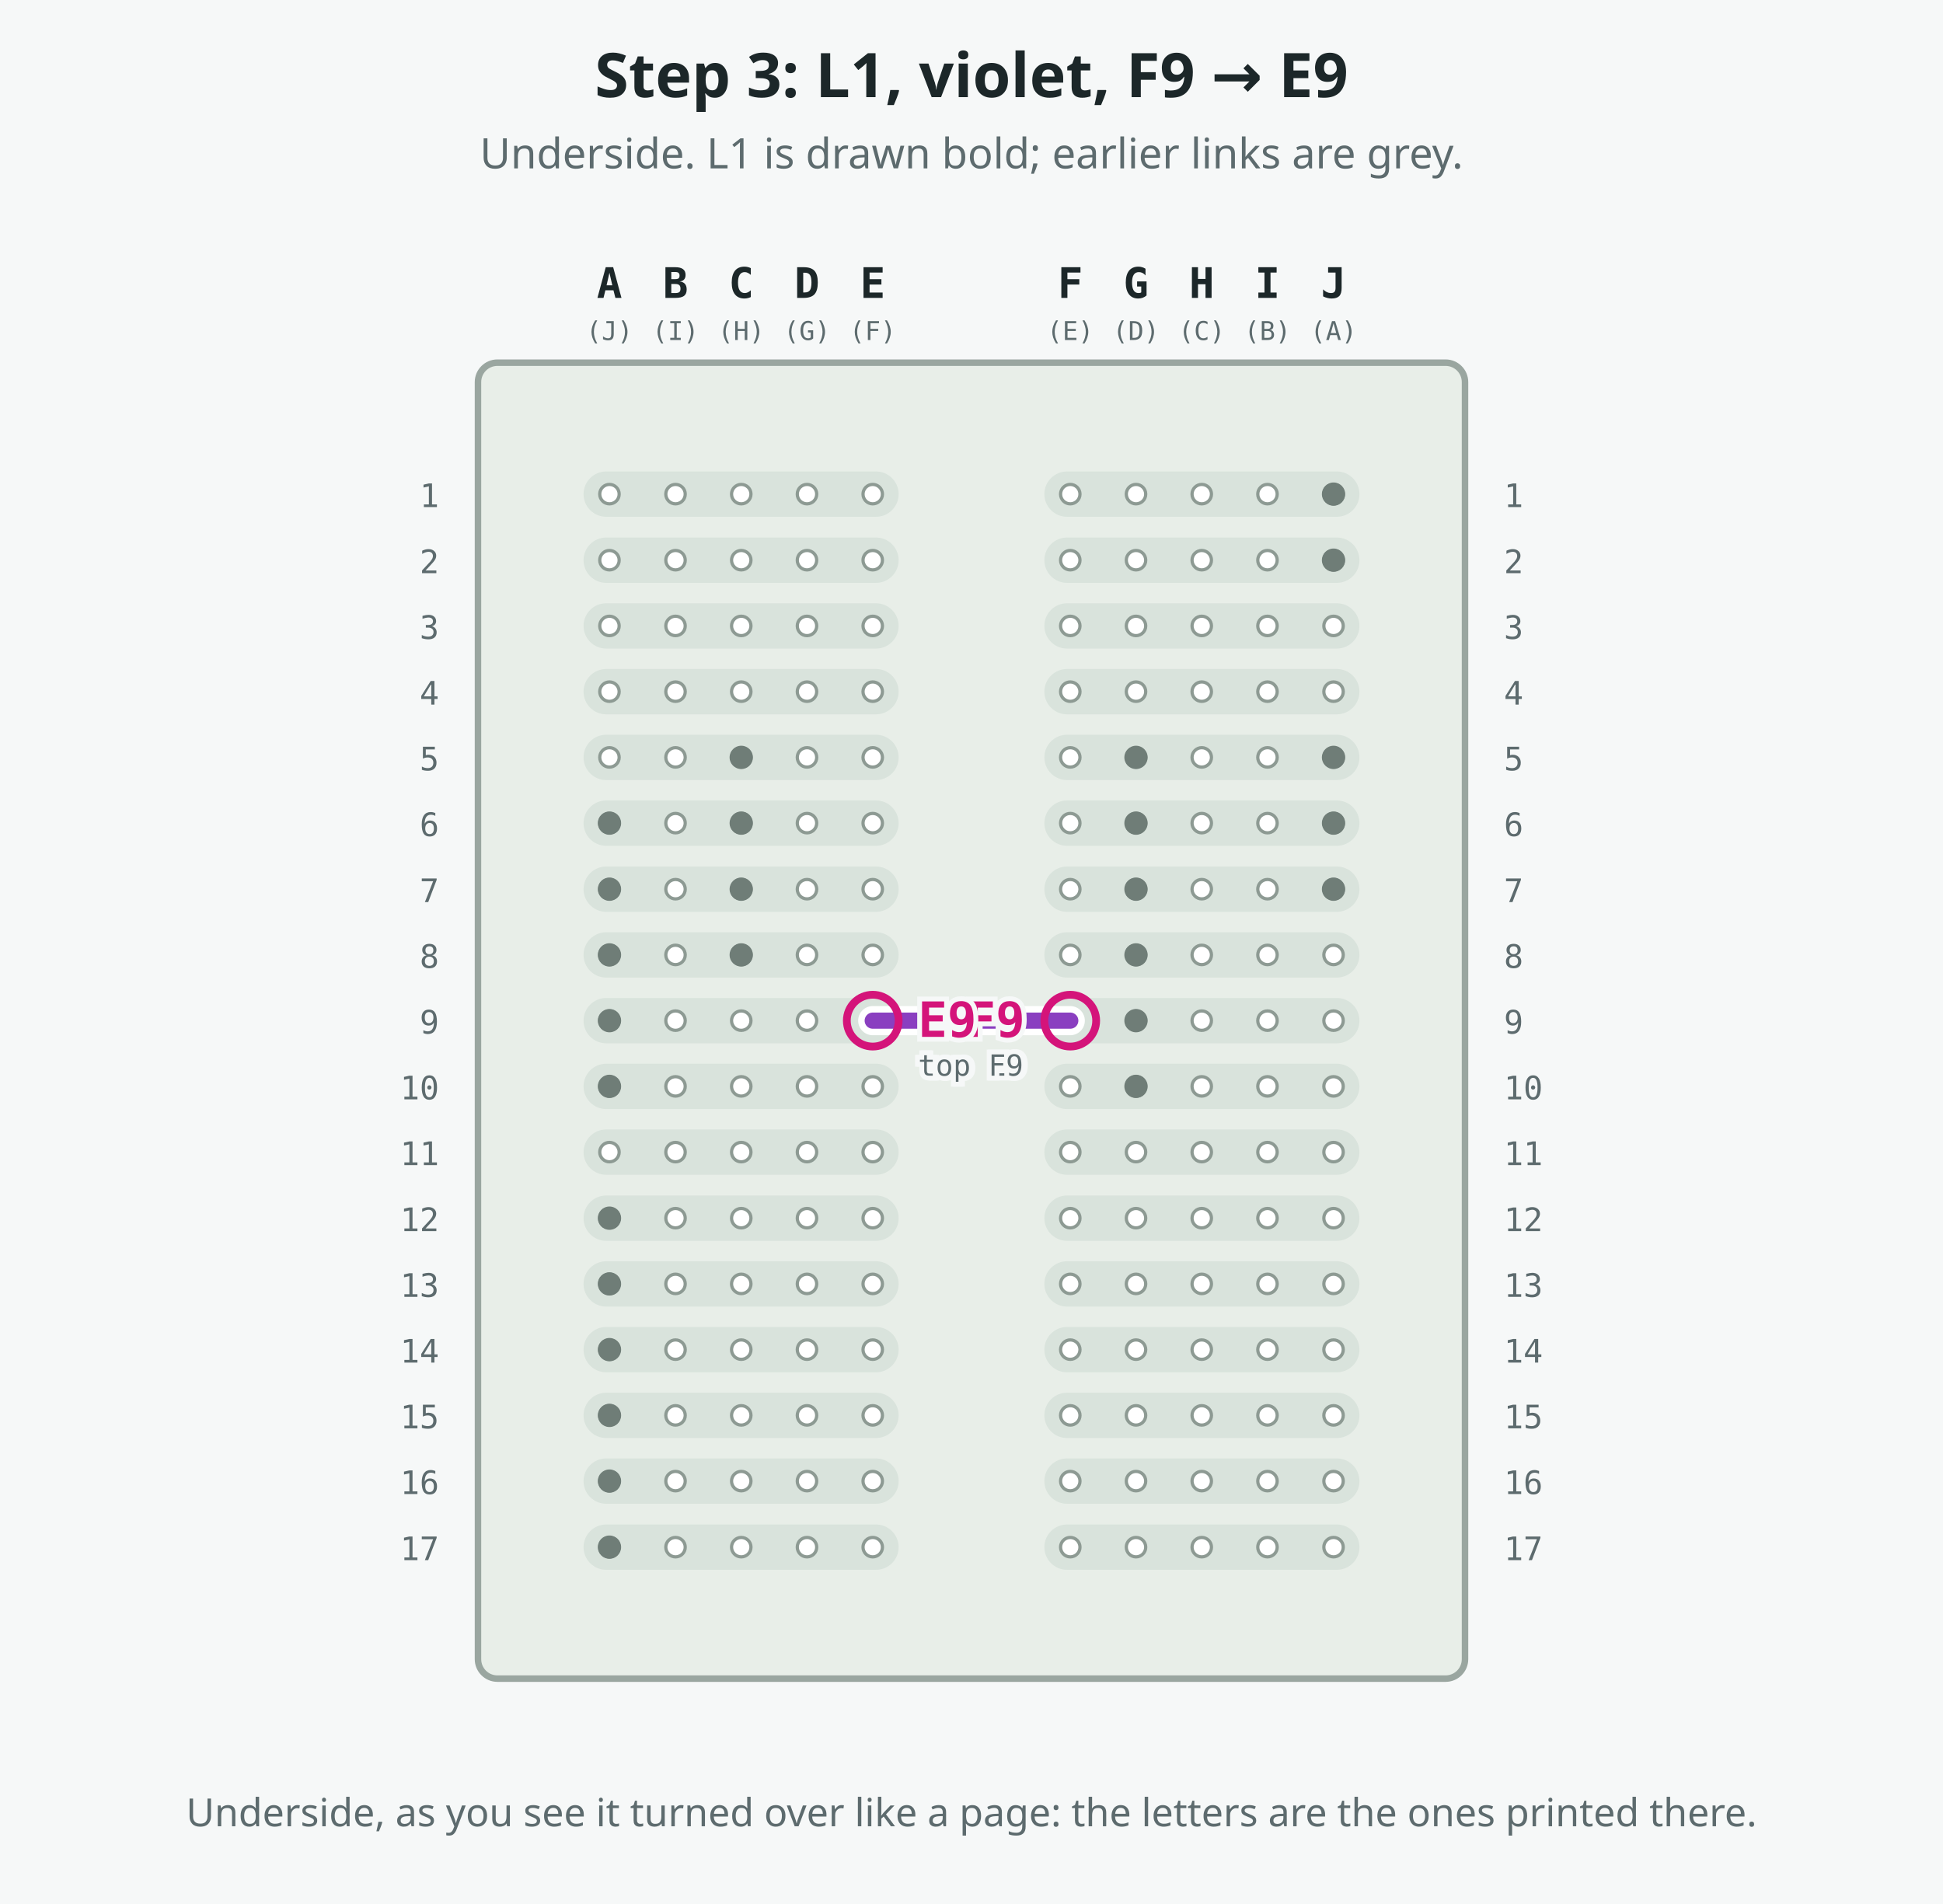
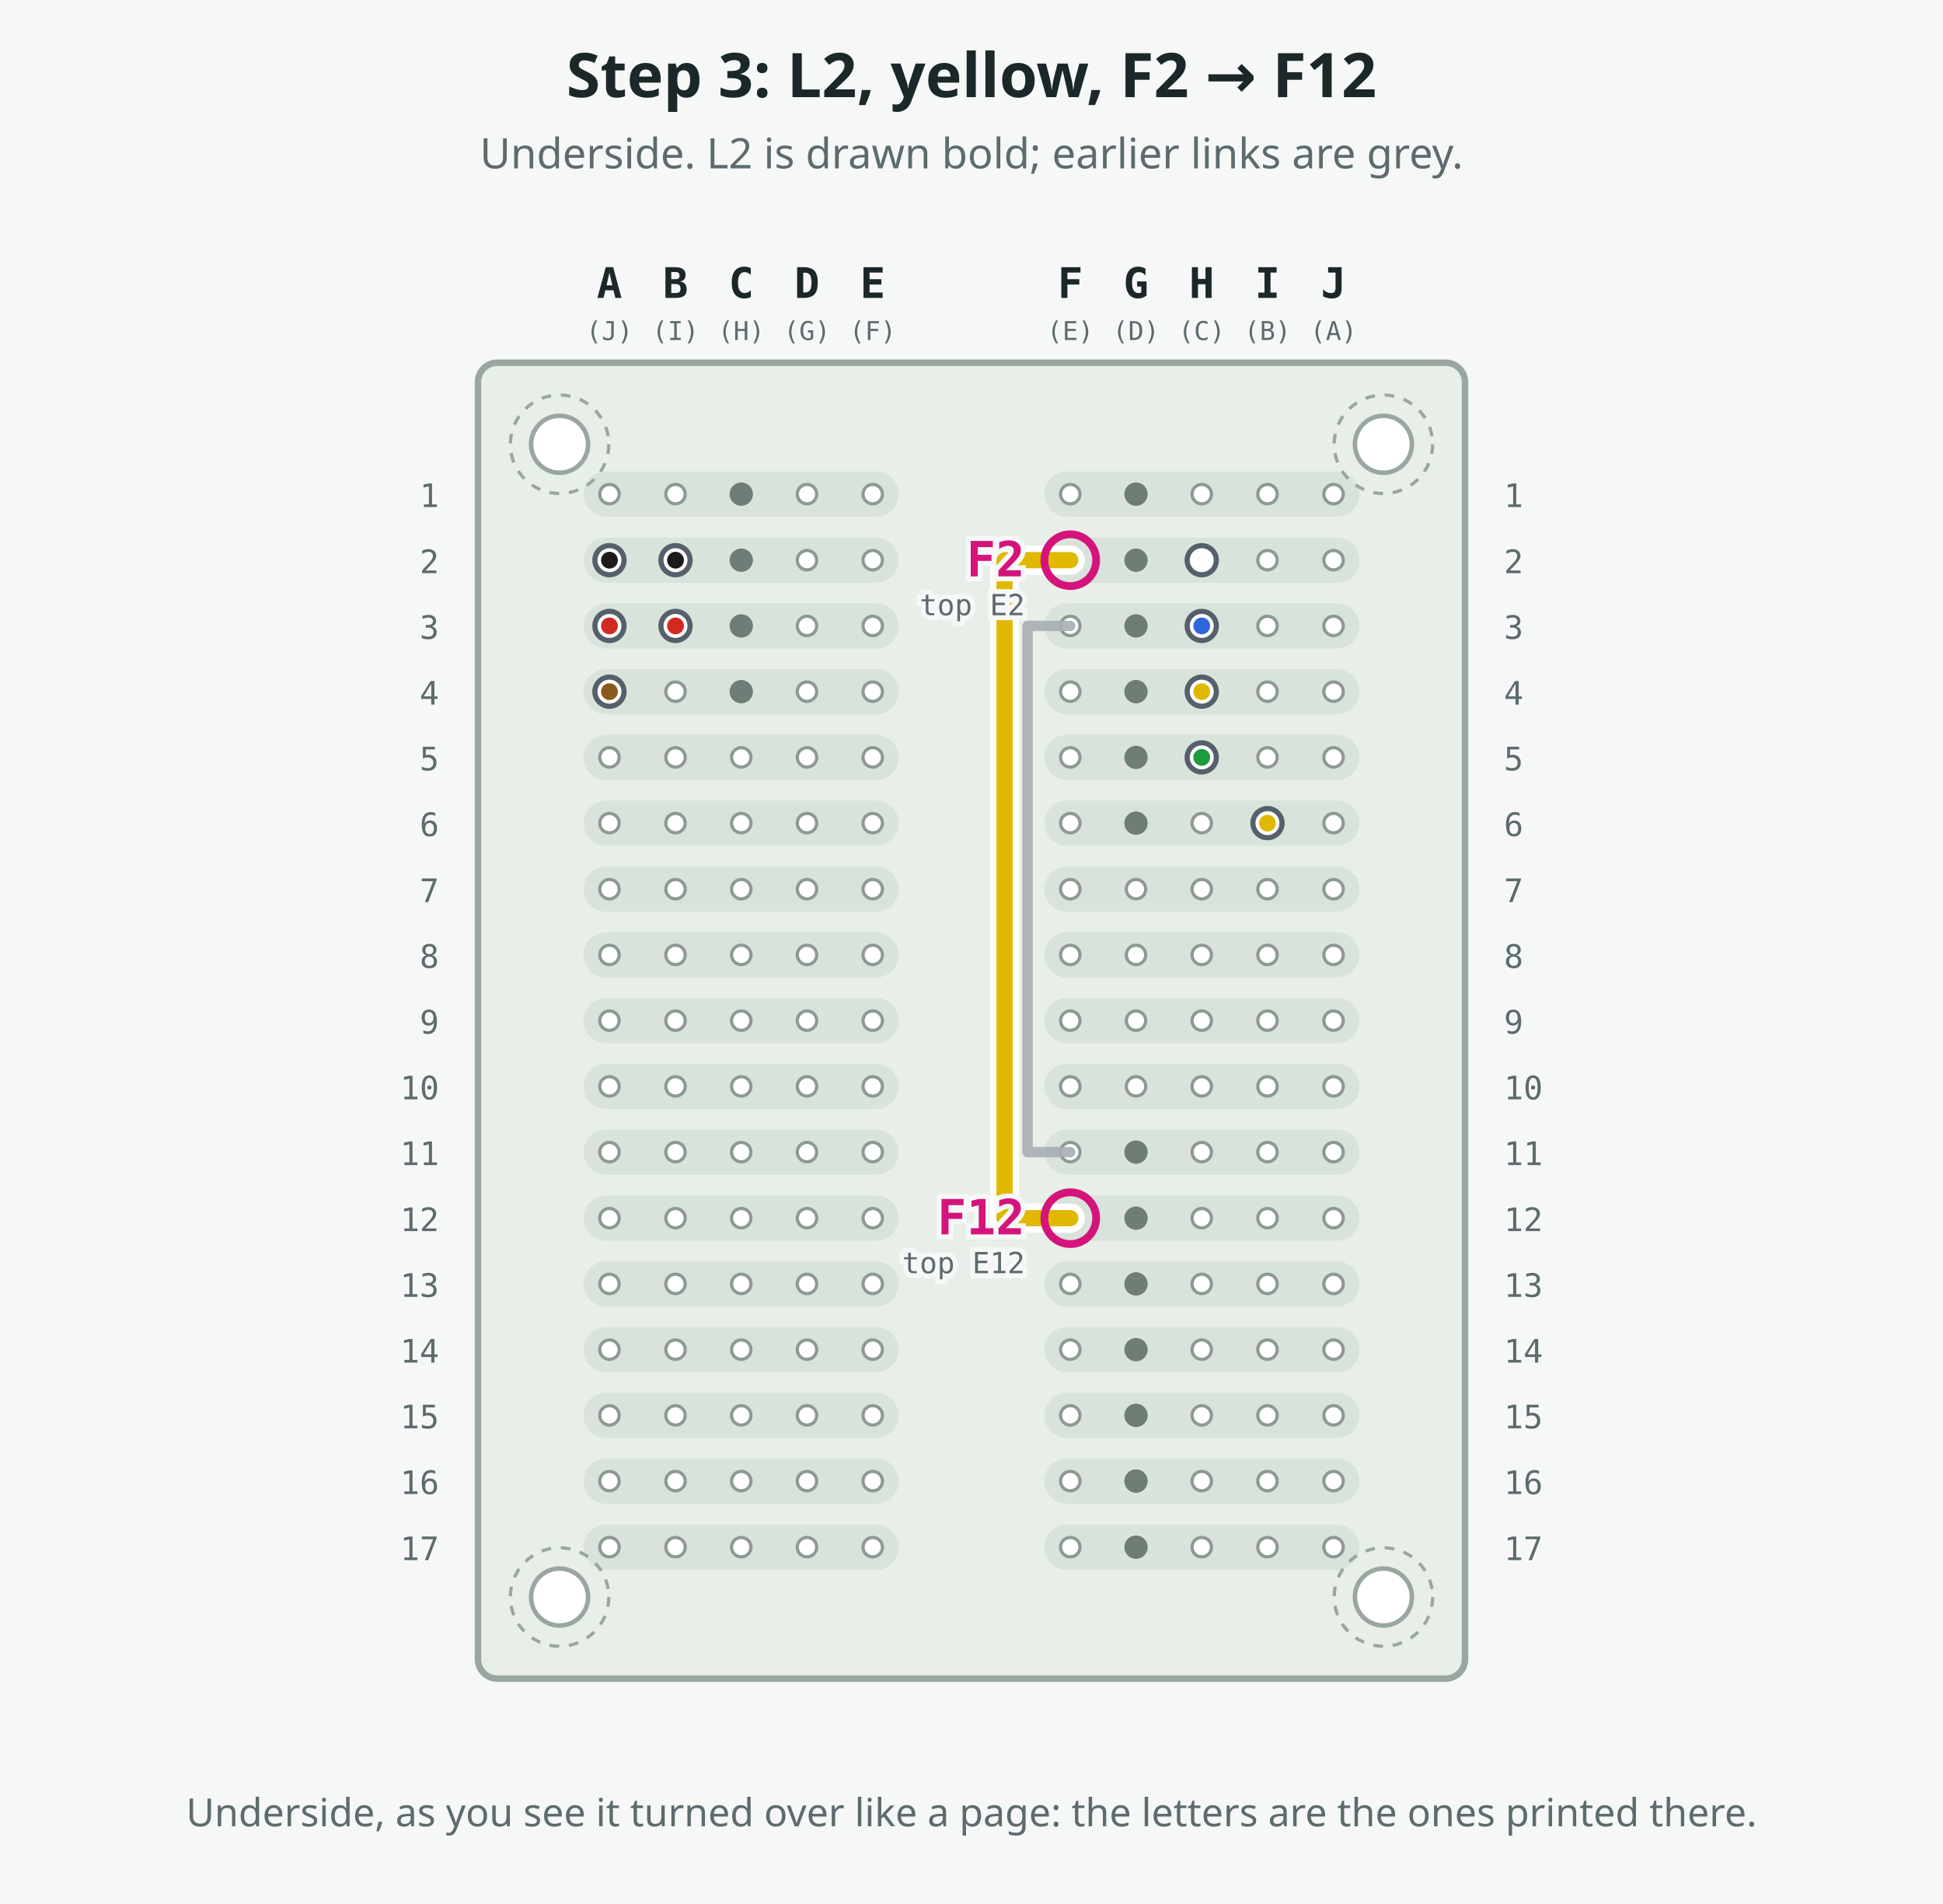
- <svg xmlns="http://www.w3.org/2000/svg" viewBox="0 0 600 588" role="img" aria-label="Step 3: L1, violet, F9 → E9. Underside. L1 is drawn bold; earlier links are grey.">
+ <svg xmlns="http://www.w3.org/2000/svg" viewBox="0 0 600 588" role="img" aria-label="Step 3: L2, yellow, F2 → F12. Underside. L2 is drawn bold; earlier links are grey.">
  <rect width="600" height="588" fill="#f6f8f8" />
-   <text x="300.0" y="30" text-anchor="middle" font-size="19" font-weight="700" fill="#1c2729" font-family="IBM Plex Sans,ui-sans-serif,system-ui,sans-serif">Step 3: L1, violet, F9 → E9</text>
-   <text x="300.0" y="52" text-anchor="middle" font-size="13" fill="#5d6b6e" font-family="IBM Plex Sans,ui-sans-serif,system-ui,sans-serif">Underside. L1 is drawn bold; earlier links are grey.</text>
+   <text x="300.0" y="30" text-anchor="middle" font-size="19" font-weight="700" fill="#1c2729" font-family="IBM Plex Sans,ui-sans-serif,system-ui,sans-serif">Step 3: L2, yellow, F2 → F12</text>
+   <text x="300.0" y="52" text-anchor="middle" font-size="13" fill="#5d6b6e" font-family="IBM Plex Sans,ui-sans-serif,system-ui,sans-serif">Underside. L2 is drawn bold; earlier links are grey.</text>
  <rect x="147.6" y="112.0" width="304.8" height="406.4" rx="6" fill="#e8eee8" stroke="#9aa6a0" stroke-width="2" />
  <rect x="322.5" y="145.6" width="97.3" height="14" rx="7" fill="#d9e3dc" />
  <rect x="180.2" y="145.6" width="97.3" height="14" rx="7" fill="#d9e3dc" />
  <rect x="322.5" y="166.0" width="97.3" height="14" rx="7" fill="#d9e3dc" />
  <rect x="180.2" y="166.0" width="97.3" height="14" rx="7" fill="#d9e3dc" />
  <rect x="322.5" y="186.3" width="97.3" height="14" rx="7" fill="#d9e3dc" />
  <rect x="180.2" y="186.3" width="97.3" height="14" rx="7" fill="#d9e3dc" />
  <rect x="322.5" y="206.6" width="97.3" height="14" rx="7" fill="#d9e3dc" />
  <rect x="180.2" y="206.6" width="97.3" height="14" rx="7" fill="#d9e3dc" />
  <rect x="322.5" y="226.9" width="97.3" height="14" rx="7" fill="#d9e3dc" />
  <rect x="180.2" y="226.9" width="97.3" height="14" rx="7" fill="#d9e3dc" />
  <rect x="322.5" y="247.2" width="97.3" height="14" rx="7" fill="#d9e3dc" />
  <rect x="180.2" y="247.2" width="97.3" height="14" rx="7" fill="#d9e3dc" />
  <rect x="322.5" y="267.6" width="97.3" height="14" rx="7" fill="#d9e3dc" />
  <rect x="180.2" y="267.6" width="97.3" height="14" rx="7" fill="#d9e3dc" />
  <rect x="322.5" y="287.9" width="97.3" height="14" rx="7" fill="#d9e3dc" />
  <rect x="180.2" y="287.9" width="97.3" height="14" rx="7" fill="#d9e3dc" />
  <rect x="322.5" y="308.2" width="97.3" height="14" rx="7" fill="#d9e3dc" />
  <rect x="180.2" y="308.2" width="97.3" height="14" rx="7" fill="#d9e3dc" />
  <rect x="322.5" y="328.5" width="97.3" height="14" rx="7" fill="#d9e3dc" />
  <rect x="180.2" y="328.5" width="97.3" height="14" rx="7" fill="#d9e3dc" />
  <rect x="322.5" y="348.8" width="97.3" height="14" rx="7" fill="#d9e3dc" />
  <rect x="180.2" y="348.8" width="97.3" height="14" rx="7" fill="#d9e3dc" />
  <rect x="322.5" y="369.2" width="97.3" height="14" rx="7" fill="#d9e3dc" />
  <rect x="180.2" y="369.2" width="97.3" height="14" rx="7" fill="#d9e3dc" />
  <rect x="322.5" y="389.5" width="97.3" height="14" rx="7" fill="#d9e3dc" />
  <rect x="180.2" y="389.5" width="97.3" height="14" rx="7" fill="#d9e3dc" />
  <rect x="322.5" y="409.8" width="97.3" height="14" rx="7" fill="#d9e3dc" />
  <rect x="180.2" y="409.8" width="97.3" height="14" rx="7" fill="#d9e3dc" />
  <rect x="322.5" y="430.1" width="97.3" height="14" rx="7" fill="#d9e3dc" />
  <rect x="180.2" y="430.1" width="97.3" height="14" rx="7" fill="#d9e3dc" />
  <rect x="322.5" y="450.4" width="97.3" height="14" rx="7" fill="#d9e3dc" />
  <rect x="180.2" y="450.4" width="97.3" height="14" rx="7" fill="#d9e3dc" />
  <rect x="322.5" y="470.8" width="97.3" height="14" rx="7" fill="#d9e3dc" />
  <rect x="180.2" y="470.8" width="97.3" height="14" rx="7" fill="#d9e3dc" />
  <circle cx="411.8" cy="152.6" r="3" fill="#ffffff" stroke="#8d9a93" stroke-width="1" />
  <circle cx="391.4" cy="152.6" r="3" fill="#ffffff" stroke="#8d9a93" stroke-width="1" />
  <circle cx="371.1" cy="152.6" r="3" fill="#ffffff" stroke="#8d9a93" stroke-width="1" />
  <circle cx="350.8" cy="152.6" r="3" fill="#ffffff" stroke="#8d9a93" stroke-width="1" />
  <circle cx="330.5" cy="152.6" r="3" fill="#ffffff" stroke="#8d9a93" stroke-width="1" />
  <circle cx="269.5" cy="152.6" r="3" fill="#ffffff" stroke="#8d9a93" stroke-width="1" />
  <circle cx="249.2" cy="152.6" r="3" fill="#ffffff" stroke="#8d9a93" stroke-width="1" />
  <circle cx="228.9" cy="152.6" r="3" fill="#ffffff" stroke="#8d9a93" stroke-width="1" />
  <circle cx="208.6" cy="152.6" r="3" fill="#ffffff" stroke="#8d9a93" stroke-width="1" />
  <circle cx="188.2" cy="152.6" r="3" fill="#ffffff" stroke="#8d9a93" stroke-width="1" />
  <circle cx="411.8" cy="173.0" r="3" fill="#ffffff" stroke="#8d9a93" stroke-width="1" />
  <circle cx="391.4" cy="173.0" r="3" fill="#ffffff" stroke="#8d9a93" stroke-width="1" />
  <circle cx="371.1" cy="173.0" r="3" fill="#ffffff" stroke="#8d9a93" stroke-width="1" />
  <circle cx="350.8" cy="173.0" r="3" fill="#ffffff" stroke="#8d9a93" stroke-width="1" />
  <circle cx="330.5" cy="173.0" r="3" fill="#ffffff" stroke="#8d9a93" stroke-width="1" />
  <circle cx="269.5" cy="173.0" r="3" fill="#ffffff" stroke="#8d9a93" stroke-width="1" />
  <circle cx="249.2" cy="173.0" r="3" fill="#ffffff" stroke="#8d9a93" stroke-width="1" />
  <circle cx="228.9" cy="173.0" r="3" fill="#ffffff" stroke="#8d9a93" stroke-width="1" />
  <circle cx="208.6" cy="173.0" r="3" fill="#ffffff" stroke="#8d9a93" stroke-width="1" />
  <circle cx="188.2" cy="173.0" r="3" fill="#ffffff" stroke="#8d9a93" stroke-width="1" />
  <circle cx="411.8" cy="193.3" r="3" fill="#ffffff" stroke="#8d9a93" stroke-width="1" />
  <circle cx="391.4" cy="193.3" r="3" fill="#ffffff" stroke="#8d9a93" stroke-width="1" />
  <circle cx="371.1" cy="193.3" r="3" fill="#ffffff" stroke="#8d9a93" stroke-width="1" />
  <circle cx="350.8" cy="193.3" r="3" fill="#ffffff" stroke="#8d9a93" stroke-width="1" />
  <circle cx="330.5" cy="193.3" r="3" fill="#ffffff" stroke="#8d9a93" stroke-width="1" />
  <circle cx="269.5" cy="193.3" r="3" fill="#ffffff" stroke="#8d9a93" stroke-width="1" />
  <circle cx="249.2" cy="193.3" r="3" fill="#ffffff" stroke="#8d9a93" stroke-width="1" />
  <circle cx="228.9" cy="193.3" r="3" fill="#ffffff" stroke="#8d9a93" stroke-width="1" />
  <circle cx="208.6" cy="193.3" r="3" fill="#ffffff" stroke="#8d9a93" stroke-width="1" />
  <circle cx="188.2" cy="193.3" r="3" fill="#ffffff" stroke="#8d9a93" stroke-width="1" />
  <circle cx="411.8" cy="213.6" r="3" fill="#ffffff" stroke="#8d9a93" stroke-width="1" />
  <circle cx="391.4" cy="213.6" r="3" fill="#ffffff" stroke="#8d9a93" stroke-width="1" />
  <circle cx="371.1" cy="213.6" r="3" fill="#ffffff" stroke="#8d9a93" stroke-width="1" />
  <circle cx="350.8" cy="213.6" r="3" fill="#ffffff" stroke="#8d9a93" stroke-width="1" />
  <circle cx="330.5" cy="213.6" r="3" fill="#ffffff" stroke="#8d9a93" stroke-width="1" />
  <circle cx="269.5" cy="213.6" r="3" fill="#ffffff" stroke="#8d9a93" stroke-width="1" />
  <circle cx="249.2" cy="213.6" r="3" fill="#ffffff" stroke="#8d9a93" stroke-width="1" />
  <circle cx="228.9" cy="213.6" r="3" fill="#ffffff" stroke="#8d9a93" stroke-width="1" />
  <circle cx="208.6" cy="213.6" r="3" fill="#ffffff" stroke="#8d9a93" stroke-width="1" />
  <circle cx="188.2" cy="213.6" r="3" fill="#ffffff" stroke="#8d9a93" stroke-width="1" />
  <circle cx="411.8" cy="233.9" r="3" fill="#ffffff" stroke="#8d9a93" stroke-width="1" />
  <circle cx="391.4" cy="233.9" r="3" fill="#ffffff" stroke="#8d9a93" stroke-width="1" />
  <circle cx="371.1" cy="233.9" r="3" fill="#ffffff" stroke="#8d9a93" stroke-width="1" />
  <circle cx="350.8" cy="233.9" r="3" fill="#ffffff" stroke="#8d9a93" stroke-width="1" />
  <circle cx="330.5" cy="233.9" r="3" fill="#ffffff" stroke="#8d9a93" stroke-width="1" />
  <circle cx="269.5" cy="233.9" r="3" fill="#ffffff" stroke="#8d9a93" stroke-width="1" />
  <circle cx="249.2" cy="233.9" r="3" fill="#ffffff" stroke="#8d9a93" stroke-width="1" />
  <circle cx="228.9" cy="233.9" r="3" fill="#ffffff" stroke="#8d9a93" stroke-width="1" />
  <circle cx="208.6" cy="233.9" r="3" fill="#ffffff" stroke="#8d9a93" stroke-width="1" />
  <circle cx="188.2" cy="233.9" r="3" fill="#ffffff" stroke="#8d9a93" stroke-width="1" />
  <circle cx="411.8" cy="254.2" r="3" fill="#ffffff" stroke="#8d9a93" stroke-width="1" />
  <circle cx="391.4" cy="254.2" r="3" fill="#ffffff" stroke="#8d9a93" stroke-width="1" />
  <circle cx="371.1" cy="254.2" r="3" fill="#ffffff" stroke="#8d9a93" stroke-width="1" />
  <circle cx="350.8" cy="254.2" r="3" fill="#ffffff" stroke="#8d9a93" stroke-width="1" />
  <circle cx="330.5" cy="254.2" r="3" fill="#ffffff" stroke="#8d9a93" stroke-width="1" />
  <circle cx="269.5" cy="254.2" r="3" fill="#ffffff" stroke="#8d9a93" stroke-width="1" />
  <circle cx="249.2" cy="254.2" r="3" fill="#ffffff" stroke="#8d9a93" stroke-width="1" />
  <circle cx="228.9" cy="254.2" r="3" fill="#ffffff" stroke="#8d9a93" stroke-width="1" />
  <circle cx="208.6" cy="254.2" r="3" fill="#ffffff" stroke="#8d9a93" stroke-width="1" />
  <circle cx="188.2" cy="254.2" r="3" fill="#ffffff" stroke="#8d9a93" stroke-width="1" />
  <circle cx="411.8" cy="274.6" r="3" fill="#ffffff" stroke="#8d9a93" stroke-width="1" />
  <circle cx="391.4" cy="274.6" r="3" fill="#ffffff" stroke="#8d9a93" stroke-width="1" />
  <circle cx="371.1" cy="274.6" r="3" fill="#ffffff" stroke="#8d9a93" stroke-width="1" />
  <circle cx="350.8" cy="274.6" r="3" fill="#ffffff" stroke="#8d9a93" stroke-width="1" />
  <circle cx="330.5" cy="274.6" r="3" fill="#ffffff" stroke="#8d9a93" stroke-width="1" />
  <circle cx="269.5" cy="274.6" r="3" fill="#ffffff" stroke="#8d9a93" stroke-width="1" />
  <circle cx="249.2" cy="274.6" r="3" fill="#ffffff" stroke="#8d9a93" stroke-width="1" />
  <circle cx="228.9" cy="274.6" r="3" fill="#ffffff" stroke="#8d9a93" stroke-width="1" />
  <circle cx="208.6" cy="274.6" r="3" fill="#ffffff" stroke="#8d9a93" stroke-width="1" />
  <circle cx="188.2" cy="274.6" r="3" fill="#ffffff" stroke="#8d9a93" stroke-width="1" />
  <circle cx="411.8" cy="294.9" r="3" fill="#ffffff" stroke="#8d9a93" stroke-width="1" />
  <circle cx="391.4" cy="294.9" r="3" fill="#ffffff" stroke="#8d9a93" stroke-width="1" />
  <circle cx="371.1" cy="294.9" r="3" fill="#ffffff" stroke="#8d9a93" stroke-width="1" />
  <circle cx="350.8" cy="294.9" r="3" fill="#ffffff" stroke="#8d9a93" stroke-width="1" />
  <circle cx="330.5" cy="294.9" r="3" fill="#ffffff" stroke="#8d9a93" stroke-width="1" />
  <circle cx="269.5" cy="294.9" r="3" fill="#ffffff" stroke="#8d9a93" stroke-width="1" />
  <circle cx="249.2" cy="294.9" r="3" fill="#ffffff" stroke="#8d9a93" stroke-width="1" />
  <circle cx="228.9" cy="294.9" r="3" fill="#ffffff" stroke="#8d9a93" stroke-width="1" />
  <circle cx="208.6" cy="294.9" r="3" fill="#ffffff" stroke="#8d9a93" stroke-width="1" />
  <circle cx="188.2" cy="294.9" r="3" fill="#ffffff" stroke="#8d9a93" stroke-width="1" />
  <circle cx="411.8" cy="315.2" r="3" fill="#ffffff" stroke="#8d9a93" stroke-width="1" />
  <circle cx="391.4" cy="315.2" r="3" fill="#ffffff" stroke="#8d9a93" stroke-width="1" />
  <circle cx="371.1" cy="315.2" r="3" fill="#ffffff" stroke="#8d9a93" stroke-width="1" />
  <circle cx="350.8" cy="315.2" r="3" fill="#ffffff" stroke="#8d9a93" stroke-width="1" />
  <circle cx="330.5" cy="315.2" r="3" fill="#ffffff" stroke="#8d9a93" stroke-width="1" />
  <circle cx="269.5" cy="315.2" r="3" fill="#ffffff" stroke="#8d9a93" stroke-width="1" />
  <circle cx="249.2" cy="315.2" r="3" fill="#ffffff" stroke="#8d9a93" stroke-width="1" />
  <circle cx="228.9" cy="315.2" r="3" fill="#ffffff" stroke="#8d9a93" stroke-width="1" />
  <circle cx="208.6" cy="315.2" r="3" fill="#ffffff" stroke="#8d9a93" stroke-width="1" />
  <circle cx="188.2" cy="315.2" r="3" fill="#ffffff" stroke="#8d9a93" stroke-width="1" />
  <circle cx="411.8" cy="335.5" r="3" fill="#ffffff" stroke="#8d9a93" stroke-width="1" />
  <circle cx="391.4" cy="335.5" r="3" fill="#ffffff" stroke="#8d9a93" stroke-width="1" />
  <circle cx="371.1" cy="335.5" r="3" fill="#ffffff" stroke="#8d9a93" stroke-width="1" />
  <circle cx="350.8" cy="335.5" r="3" fill="#ffffff" stroke="#8d9a93" stroke-width="1" />
  <circle cx="330.5" cy="335.5" r="3" fill="#ffffff" stroke="#8d9a93" stroke-width="1" />
  <circle cx="269.5" cy="335.5" r="3" fill="#ffffff" stroke="#8d9a93" stroke-width="1" />
  <circle cx="249.2" cy="335.5" r="3" fill="#ffffff" stroke="#8d9a93" stroke-width="1" />
  <circle cx="228.9" cy="335.5" r="3" fill="#ffffff" stroke="#8d9a93" stroke-width="1" />
  <circle cx="208.6" cy="335.5" r="3" fill="#ffffff" stroke="#8d9a93" stroke-width="1" />
  <circle cx="188.2" cy="335.5" r="3" fill="#ffffff" stroke="#8d9a93" stroke-width="1" />
  <circle cx="411.8" cy="355.8" r="3" fill="#ffffff" stroke="#8d9a93" stroke-width="1" />
  <circle cx="391.4" cy="355.8" r="3" fill="#ffffff" stroke="#8d9a93" stroke-width="1" />
  <circle cx="371.1" cy="355.8" r="3" fill="#ffffff" stroke="#8d9a93" stroke-width="1" />
  <circle cx="350.8" cy="355.8" r="3" fill="#ffffff" stroke="#8d9a93" stroke-width="1" />
  <circle cx="330.5" cy="355.8" r="3" fill="#ffffff" stroke="#8d9a93" stroke-width="1" />
  <circle cx="269.5" cy="355.8" r="3" fill="#ffffff" stroke="#8d9a93" stroke-width="1" />
  <circle cx="249.2" cy="355.8" r="3" fill="#ffffff" stroke="#8d9a93" stroke-width="1" />
  <circle cx="228.9" cy="355.8" r="3" fill="#ffffff" stroke="#8d9a93" stroke-width="1" />
  <circle cx="208.6" cy="355.8" r="3" fill="#ffffff" stroke="#8d9a93" stroke-width="1" />
  <circle cx="188.2" cy="355.8" r="3" fill="#ffffff" stroke="#8d9a93" stroke-width="1" />
  <circle cx="411.8" cy="376.2" r="3" fill="#ffffff" stroke="#8d9a93" stroke-width="1" />
  <circle cx="391.4" cy="376.2" r="3" fill="#ffffff" stroke="#8d9a93" stroke-width="1" />
  <circle cx="371.1" cy="376.2" r="3" fill="#ffffff" stroke="#8d9a93" stroke-width="1" />
  <circle cx="350.8" cy="376.2" r="3" fill="#ffffff" stroke="#8d9a93" stroke-width="1" />
  <circle cx="330.5" cy="376.2" r="3" fill="#ffffff" stroke="#8d9a93" stroke-width="1" />
  <circle cx="269.5" cy="376.2" r="3" fill="#ffffff" stroke="#8d9a93" stroke-width="1" />
  <circle cx="249.2" cy="376.2" r="3" fill="#ffffff" stroke="#8d9a93" stroke-width="1" />
  <circle cx="228.9" cy="376.2" r="3" fill="#ffffff" stroke="#8d9a93" stroke-width="1" />
  <circle cx="208.6" cy="376.2" r="3" fill="#ffffff" stroke="#8d9a93" stroke-width="1" />
  <circle cx="188.2" cy="376.2" r="3" fill="#ffffff" stroke="#8d9a93" stroke-width="1" />
  <circle cx="411.8" cy="396.5" r="3" fill="#ffffff" stroke="#8d9a93" stroke-width="1" />
  <circle cx="391.4" cy="396.5" r="3" fill="#ffffff" stroke="#8d9a93" stroke-width="1" />
  <circle cx="371.1" cy="396.5" r="3" fill="#ffffff" stroke="#8d9a93" stroke-width="1" />
  <circle cx="350.8" cy="396.5" r="3" fill="#ffffff" stroke="#8d9a93" stroke-width="1" />
  <circle cx="330.5" cy="396.5" r="3" fill="#ffffff" stroke="#8d9a93" stroke-width="1" />
  <circle cx="269.5" cy="396.5" r="3" fill="#ffffff" stroke="#8d9a93" stroke-width="1" />
  <circle cx="249.2" cy="396.5" r="3" fill="#ffffff" stroke="#8d9a93" stroke-width="1" />
  <circle cx="228.9" cy="396.5" r="3" fill="#ffffff" stroke="#8d9a93" stroke-width="1" />
  <circle cx="208.6" cy="396.5" r="3" fill="#ffffff" stroke="#8d9a93" stroke-width="1" />
  <circle cx="188.2" cy="396.5" r="3" fill="#ffffff" stroke="#8d9a93" stroke-width="1" />
  <circle cx="411.8" cy="416.8" r="3" fill="#ffffff" stroke="#8d9a93" stroke-width="1" />
  <circle cx="391.4" cy="416.8" r="3" fill="#ffffff" stroke="#8d9a93" stroke-width="1" />
  <circle cx="371.1" cy="416.8" r="3" fill="#ffffff" stroke="#8d9a93" stroke-width="1" />
  <circle cx="350.8" cy="416.8" r="3" fill="#ffffff" stroke="#8d9a93" stroke-width="1" />
  <circle cx="330.5" cy="416.8" r="3" fill="#ffffff" stroke="#8d9a93" stroke-width="1" />
  <circle cx="269.5" cy="416.8" r="3" fill="#ffffff" stroke="#8d9a93" stroke-width="1" />
  <circle cx="249.2" cy="416.8" r="3" fill="#ffffff" stroke="#8d9a93" stroke-width="1" />
  <circle cx="228.9" cy="416.8" r="3" fill="#ffffff" stroke="#8d9a93" stroke-width="1" />
  <circle cx="208.6" cy="416.8" r="3" fill="#ffffff" stroke="#8d9a93" stroke-width="1" />
  <circle cx="188.2" cy="416.8" r="3" fill="#ffffff" stroke="#8d9a93" stroke-width="1" />
  <circle cx="411.8" cy="437.1" r="3" fill="#ffffff" stroke="#8d9a93" stroke-width="1" />
  <circle cx="391.4" cy="437.1" r="3" fill="#ffffff" stroke="#8d9a93" stroke-width="1" />
  <circle cx="371.1" cy="437.1" r="3" fill="#ffffff" stroke="#8d9a93" stroke-width="1" />
  <circle cx="350.8" cy="437.1" r="3" fill="#ffffff" stroke="#8d9a93" stroke-width="1" />
  <circle cx="330.5" cy="437.1" r="3" fill="#ffffff" stroke="#8d9a93" stroke-width="1" />
  <circle cx="269.5" cy="437.1" r="3" fill="#ffffff" stroke="#8d9a93" stroke-width="1" />
  <circle cx="249.2" cy="437.1" r="3" fill="#ffffff" stroke="#8d9a93" stroke-width="1" />
  <circle cx="228.9" cy="437.1" r="3" fill="#ffffff" stroke="#8d9a93" stroke-width="1" />
  <circle cx="208.6" cy="437.1" r="3" fill="#ffffff" stroke="#8d9a93" stroke-width="1" />
  <circle cx="188.2" cy="437.1" r="3" fill="#ffffff" stroke="#8d9a93" stroke-width="1" />
  <circle cx="411.8" cy="457.4" r="3" fill="#ffffff" stroke="#8d9a93" stroke-width="1" />
  <circle cx="391.4" cy="457.4" r="3" fill="#ffffff" stroke="#8d9a93" stroke-width="1" />
  <circle cx="371.1" cy="457.4" r="3" fill="#ffffff" stroke="#8d9a93" stroke-width="1" />
  <circle cx="350.8" cy="457.4" r="3" fill="#ffffff" stroke="#8d9a93" stroke-width="1" />
  <circle cx="330.5" cy="457.4" r="3" fill="#ffffff" stroke="#8d9a93" stroke-width="1" />
  <circle cx="269.5" cy="457.4" r="3" fill="#ffffff" stroke="#8d9a93" stroke-width="1" />
  <circle cx="249.2" cy="457.4" r="3" fill="#ffffff" stroke="#8d9a93" stroke-width="1" />
  <circle cx="228.9" cy="457.4" r="3" fill="#ffffff" stroke="#8d9a93" stroke-width="1" />
  <circle cx="208.6" cy="457.4" r="3" fill="#ffffff" stroke="#8d9a93" stroke-width="1" />
  <circle cx="188.2" cy="457.4" r="3" fill="#ffffff" stroke="#8d9a93" stroke-width="1" />
  <circle cx="411.8" cy="477.8" r="3" fill="#ffffff" stroke="#8d9a93" stroke-width="1" />
  <circle cx="391.4" cy="477.8" r="3" fill="#ffffff" stroke="#8d9a93" stroke-width="1" />
  <circle cx="371.1" cy="477.8" r="3" fill="#ffffff" stroke="#8d9a93" stroke-width="1" />
  <circle cx="350.8" cy="477.8" r="3" fill="#ffffff" stroke="#8d9a93" stroke-width="1" />
  <circle cx="330.5" cy="477.8" r="3" fill="#ffffff" stroke="#8d9a93" stroke-width="1" />
  <circle cx="269.5" cy="477.8" r="3" fill="#ffffff" stroke="#8d9a93" stroke-width="1" />
  <circle cx="249.2" cy="477.8" r="3" fill="#ffffff" stroke="#8d9a93" stroke-width="1" />
  <circle cx="228.9" cy="477.8" r="3" fill="#ffffff" stroke="#8d9a93" stroke-width="1" />
  <circle cx="208.6" cy="477.8" r="3" fill="#ffffff" stroke="#8d9a93" stroke-width="1" />
  <circle cx="188.2" cy="477.8" r="3" fill="#ffffff" stroke="#8d9a93" stroke-width="1" />
+   <circle cx="427.2" cy="137.2" r="15.2" fill="none" stroke="#9aa6a0" stroke-width="1" stroke-dasharray="3 3" />
+   <circle cx="427.2" cy="137.2" r="8.8" fill="#ffffff" stroke="#9aa6a0" stroke-width="1.4" />
+   <circle cx="427.2" cy="493.2" r="15.2" fill="none" stroke="#9aa6a0" stroke-width="1" stroke-dasharray="3 3" />
+   <circle cx="427.2" cy="493.2" r="8.8" fill="#ffffff" stroke="#9aa6a0" stroke-width="1.4" />
+   <circle cx="172.8" cy="137.2" r="15.2" fill="none" stroke="#9aa6a0" stroke-width="1" stroke-dasharray="3 3" />
+   <circle cx="172.8" cy="137.2" r="8.8" fill="#ffffff" stroke="#9aa6a0" stroke-width="1.4" />
+   <circle cx="172.8" cy="493.2" r="15.2" fill="none" stroke="#9aa6a0" stroke-width="1" stroke-dasharray="3 3" />
+   <circle cx="172.8" cy="493.2" r="8.8" fill="#ffffff" stroke="#9aa6a0" stroke-width="1.4" />
  <text x="411.8" y="92" text-anchor="middle" font-size="13" font-weight="700" fill="#1c2729" font-family="IBM Plex Mono,ui-monospace,SFMono-Regular,Menlo,monospace">J</text>
  <text x="411.8" y="105" text-anchor="middle" font-size="8" fill="#5d6b6e" font-family="IBM Plex Mono,ui-monospace,SFMono-Regular,Menlo,monospace">(A)</text>
  <text x="391.4" y="92" text-anchor="middle" font-size="13" font-weight="700" fill="#1c2729" font-family="IBM Plex Mono,ui-monospace,SFMono-Regular,Menlo,monospace">I</text>
  <text x="391.4" y="105" text-anchor="middle" font-size="8" fill="#5d6b6e" font-family="IBM Plex Mono,ui-monospace,SFMono-Regular,Menlo,monospace">(B)</text>
  <text x="371.1" y="92" text-anchor="middle" font-size="13" font-weight="700" fill="#1c2729" font-family="IBM Plex Mono,ui-monospace,SFMono-Regular,Menlo,monospace">H</text>
  <text x="371.1" y="105" text-anchor="middle" font-size="8" fill="#5d6b6e" font-family="IBM Plex Mono,ui-monospace,SFMono-Regular,Menlo,monospace">(C)</text>
  <text x="350.8" y="92" text-anchor="middle" font-size="13" font-weight="700" fill="#1c2729" font-family="IBM Plex Mono,ui-monospace,SFMono-Regular,Menlo,monospace">G</text>
  <text x="350.8" y="105" text-anchor="middle" font-size="8" fill="#5d6b6e" font-family="IBM Plex Mono,ui-monospace,SFMono-Regular,Menlo,monospace">(D)</text>
  <text x="330.5" y="92" text-anchor="middle" font-size="13" font-weight="700" fill="#1c2729" font-family="IBM Plex Mono,ui-monospace,SFMono-Regular,Menlo,monospace">F</text>
  <text x="330.5" y="105" text-anchor="middle" font-size="8" fill="#5d6b6e" font-family="IBM Plex Mono,ui-monospace,SFMono-Regular,Menlo,monospace">(E)</text>
  <text x="269.5" y="92" text-anchor="middle" font-size="13" font-weight="700" fill="#1c2729" font-family="IBM Plex Mono,ui-monospace,SFMono-Regular,Menlo,monospace">E</text>
  <text x="269.5" y="105" text-anchor="middle" font-size="8" fill="#5d6b6e" font-family="IBM Plex Mono,ui-monospace,SFMono-Regular,Menlo,monospace">(F)</text>
  <text x="249.2" y="92" text-anchor="middle" font-size="13" font-weight="700" fill="#1c2729" font-family="IBM Plex Mono,ui-monospace,SFMono-Regular,Menlo,monospace">D</text>
  <text x="249.2" y="105" text-anchor="middle" font-size="8" fill="#5d6b6e" font-family="IBM Plex Mono,ui-monospace,SFMono-Regular,Menlo,monospace">(G)</text>
  <text x="228.9" y="92" text-anchor="middle" font-size="13" font-weight="700" fill="#1c2729" font-family="IBM Plex Mono,ui-monospace,SFMono-Regular,Menlo,monospace">C</text>
  <text x="228.9" y="105" text-anchor="middle" font-size="8" fill="#5d6b6e" font-family="IBM Plex Mono,ui-monospace,SFMono-Regular,Menlo,monospace">(H)</text>
  <text x="208.6" y="92" text-anchor="middle" font-size="13" font-weight="700" fill="#1c2729" font-family="IBM Plex Mono,ui-monospace,SFMono-Regular,Menlo,monospace">B</text>
  <text x="208.6" y="105" text-anchor="middle" font-size="8" fill="#5d6b6e" font-family="IBM Plex Mono,ui-monospace,SFMono-Regular,Menlo,monospace">(I)</text>
  <text x="188.2" y="92" text-anchor="middle" font-size="13" font-weight="700" fill="#1c2729" font-family="IBM Plex Mono,ui-monospace,SFMono-Regular,Menlo,monospace">A</text>
  <text x="188.2" y="105" text-anchor="middle" font-size="8" fill="#5d6b6e" font-family="IBM Plex Mono,ui-monospace,SFMono-Regular,Menlo,monospace">(J)</text>
  <text x="135.6" y="156.6" text-anchor="end" font-size="10" fill="#5d6b6e" font-family="IBM Plex Mono,ui-monospace,SFMono-Regular,Menlo,monospace">1</text>
  <text x="464.4" y="156.6" font-size="10" fill="#5d6b6e" font-family="IBM Plex Mono,ui-monospace,SFMono-Regular,Menlo,monospace">1</text>
  <text x="135.6" y="177.0" text-anchor="end" font-size="10" fill="#5d6b6e" font-family="IBM Plex Mono,ui-monospace,SFMono-Regular,Menlo,monospace">2</text>
  <text x="464.4" y="177.0" font-size="10" fill="#5d6b6e" font-family="IBM Plex Mono,ui-monospace,SFMono-Regular,Menlo,monospace">2</text>
  <text x="135.6" y="197.3" text-anchor="end" font-size="10" fill="#5d6b6e" font-family="IBM Plex Mono,ui-monospace,SFMono-Regular,Menlo,monospace">3</text>
  <text x="464.4" y="197.3" font-size="10" fill="#5d6b6e" font-family="IBM Plex Mono,ui-monospace,SFMono-Regular,Menlo,monospace">3</text>
  <text x="135.6" y="217.6" text-anchor="end" font-size="10" fill="#5d6b6e" font-family="IBM Plex Mono,ui-monospace,SFMono-Regular,Menlo,monospace">4</text>
  <text x="464.4" y="217.6" font-size="10" fill="#5d6b6e" font-family="IBM Plex Mono,ui-monospace,SFMono-Regular,Menlo,monospace">4</text>
  <text x="135.6" y="237.9" text-anchor="end" font-size="10" fill="#5d6b6e" font-family="IBM Plex Mono,ui-monospace,SFMono-Regular,Menlo,monospace">5</text>
  <text x="464.4" y="237.9" font-size="10" fill="#5d6b6e" font-family="IBM Plex Mono,ui-monospace,SFMono-Regular,Menlo,monospace">5</text>
  <text x="135.6" y="258.2" text-anchor="end" font-size="10" fill="#5d6b6e" font-family="IBM Plex Mono,ui-monospace,SFMono-Regular,Menlo,monospace">6</text>
  <text x="464.4" y="258.2" font-size="10" fill="#5d6b6e" font-family="IBM Plex Mono,ui-monospace,SFMono-Regular,Menlo,monospace">6</text>
  <text x="135.6" y="278.6" text-anchor="end" font-size="10" fill="#5d6b6e" font-family="IBM Plex Mono,ui-monospace,SFMono-Regular,Menlo,monospace">7</text>
  <text x="464.4" y="278.6" font-size="10" fill="#5d6b6e" font-family="IBM Plex Mono,ui-monospace,SFMono-Regular,Menlo,monospace">7</text>
  <text x="135.6" y="298.9" text-anchor="end" font-size="10" fill="#5d6b6e" font-family="IBM Plex Mono,ui-monospace,SFMono-Regular,Menlo,monospace">8</text>
  <text x="464.4" y="298.9" font-size="10" fill="#5d6b6e" font-family="IBM Plex Mono,ui-monospace,SFMono-Regular,Menlo,monospace">8</text>
  <text x="135.6" y="319.2" text-anchor="end" font-size="10" fill="#5d6b6e" font-family="IBM Plex Mono,ui-monospace,SFMono-Regular,Menlo,monospace">9</text>
  <text x="464.4" y="319.2" font-size="10" fill="#5d6b6e" font-family="IBM Plex Mono,ui-monospace,SFMono-Regular,Menlo,monospace">9</text>
  <text x="135.6" y="339.5" text-anchor="end" font-size="10" fill="#5d6b6e" font-family="IBM Plex Mono,ui-monospace,SFMono-Regular,Menlo,monospace">10</text>
  <text x="464.4" y="339.5" font-size="10" fill="#5d6b6e" font-family="IBM Plex Mono,ui-monospace,SFMono-Regular,Menlo,monospace">10</text>
  <text x="135.6" y="359.8" text-anchor="end" font-size="10" fill="#5d6b6e" font-family="IBM Plex Mono,ui-monospace,SFMono-Regular,Menlo,monospace">11</text>
  <text x="464.4" y="359.8" font-size="10" fill="#5d6b6e" font-family="IBM Plex Mono,ui-monospace,SFMono-Regular,Menlo,monospace">11</text>
  <text x="135.6" y="380.2" text-anchor="end" font-size="10" fill="#5d6b6e" font-family="IBM Plex Mono,ui-monospace,SFMono-Regular,Menlo,monospace">12</text>
  <text x="464.4" y="380.2" font-size="10" fill="#5d6b6e" font-family="IBM Plex Mono,ui-monospace,SFMono-Regular,Menlo,monospace">12</text>
  <text x="135.6" y="400.5" text-anchor="end" font-size="10" fill="#5d6b6e" font-family="IBM Plex Mono,ui-monospace,SFMono-Regular,Menlo,monospace">13</text>
  <text x="464.4" y="400.5" font-size="10" fill="#5d6b6e" font-family="IBM Plex Mono,ui-monospace,SFMono-Regular,Menlo,monospace">13</text>
  <text x="135.6" y="420.8" text-anchor="end" font-size="10" fill="#5d6b6e" font-family="IBM Plex Mono,ui-monospace,SFMono-Regular,Menlo,monospace">14</text>
  <text x="464.4" y="420.8" font-size="10" fill="#5d6b6e" font-family="IBM Plex Mono,ui-monospace,SFMono-Regular,Menlo,monospace">14</text>
  <text x="135.6" y="441.1" text-anchor="end" font-size="10" fill="#5d6b6e" font-family="IBM Plex Mono,ui-monospace,SFMono-Regular,Menlo,monospace">15</text>
  <text x="464.4" y="441.1" font-size="10" fill="#5d6b6e" font-family="IBM Plex Mono,ui-monospace,SFMono-Regular,Menlo,monospace">15</text>
  <text x="135.6" y="461.4" text-anchor="end" font-size="10" fill="#5d6b6e" font-family="IBM Plex Mono,ui-monospace,SFMono-Regular,Menlo,monospace">16</text>
  <text x="464.4" y="461.4" font-size="10" fill="#5d6b6e" font-family="IBM Plex Mono,ui-monospace,SFMono-Regular,Menlo,monospace">16</text>
  <text x="135.6" y="481.8" text-anchor="end" font-size="10" fill="#5d6b6e" font-family="IBM Plex Mono,ui-monospace,SFMono-Regular,Menlo,monospace">17</text>
  <text x="464.4" y="481.8" font-size="10" fill="#5d6b6e" font-family="IBM Plex Mono,ui-monospace,SFMono-Regular,Menlo,monospace">17</text>
+   <circle cx="371.1" cy="173.0" r="4.5" fill="#ffffff" stroke="#55606a" stroke-width="1.6" />
+   <circle cx="371.1" cy="173.0" r="2.6" fill="#ffffff" />
+   <circle cx="371.1" cy="193.3" r="4.5" fill="#ffffff" stroke="#55606a" stroke-width="1.6" />
+   <circle cx="371.1" cy="193.3" r="2.6" fill="#2f66d8" />
+   <circle cx="371.1" cy="213.6" r="4.5" fill="#ffffff" stroke="#55606a" stroke-width="1.6" />
+   <circle cx="371.1" cy="213.6" r="2.6" fill="#e0b800" />
+   <circle cx="208.6" cy="173.0" r="4.5" fill="#ffffff" stroke="#55606a" stroke-width="1.6" />
+   <circle cx="208.6" cy="173.0" r="2.6" fill="#1b1b1b" />
+   <circle cx="208.6" cy="193.3" r="4.5" fill="#ffffff" stroke="#55606a" stroke-width="1.6" />
+   <circle cx="208.6" cy="193.3" r="2.6" fill="#d12a1f" />
+   <circle cx="371.1" cy="233.9" r="4.5" fill="#ffffff" stroke="#55606a" stroke-width="1.6" />
+   <circle cx="371.1" cy="233.9" r="2.6" fill="#1f9a3c" />
+   <circle cx="391.4" cy="254.2" r="4.5" fill="#ffffff" stroke="#55606a" stroke-width="1.6" />
+   <circle cx="391.4" cy="254.2" r="2.6" fill="#e0b800" />
+   <circle cx="188.2" cy="173.0" r="4.5" fill="#ffffff" stroke="#55606a" stroke-width="1.6" />
+   <circle cx="188.2" cy="173.0" r="2.6" fill="#1b1b1b" />
+   <circle cx="188.2" cy="193.3" r="4.5" fill="#ffffff" stroke="#55606a" stroke-width="1.6" />
+   <circle cx="188.2" cy="193.3" r="2.6" fill="#d12a1f" />
+   <circle cx="188.2" cy="213.6" r="4.5" fill="#ffffff" stroke="#55606a" stroke-width="1.6" />
+   <circle cx="188.2" cy="213.6" r="2.6" fill="#8a5a1c" />
+   <circle cx="350.8" cy="152.6" r="3.6" fill="#6f7d77" />
+   <circle cx="350.8" cy="173.0" r="3.6" fill="#6f7d77" />
+   <circle cx="350.8" cy="193.3" r="3.6" fill="#6f7d77" />
+   <circle cx="350.8" cy="213.6" r="3.6" fill="#6f7d77" />
  <circle cx="350.8" cy="233.9" r="3.6" fill="#6f7d77" />
  <circle cx="350.8" cy="254.2" r="3.6" fill="#6f7d77" />
-   <circle cx="350.8" cy="274.6" r="3.6" fill="#6f7d77" />
-   <circle cx="350.8" cy="294.9" r="3.6" fill="#6f7d77" />
-   <circle cx="350.8" cy="315.2" r="3.6" fill="#6f7d77" />
-   <circle cx="350.8" cy="335.5" r="3.6" fill="#6f7d77" />
-   <circle cx="228.9" cy="233.9" r="3.6" fill="#6f7d77" />
-   <circle cx="228.9" cy="254.2" r="3.6" fill="#6f7d77" />
-   <circle cx="228.9" cy="274.6" r="3.6" fill="#6f7d77" />
-   <circle cx="228.9" cy="294.9" r="3.6" fill="#6f7d77" />
-   <circle cx="411.8" cy="152.6" r="3.6" fill="#6f7d77" />
-   <circle cx="411.8" cy="173.0" r="3.6" fill="#6f7d77" />
-   <circle cx="411.8" cy="233.9" r="3.6" fill="#6f7d77" />
-   <circle cx="411.8" cy="254.2" r="3.6" fill="#6f7d77" />
-   <circle cx="411.8" cy="274.6" r="3.6" fill="#6f7d77" />
-   <circle cx="188.2" cy="376.2" r="3.6" fill="#6f7d77" />
-   <circle cx="188.2" cy="396.5" r="3.6" fill="#6f7d77" />
-   <circle cx="188.2" cy="416.8" r="3.6" fill="#6f7d77" />
-   <circle cx="188.2" cy="437.1" r="3.6" fill="#6f7d77" />
-   <circle cx="188.2" cy="457.4" r="3.6" fill="#6f7d77" />
-   <circle cx="188.2" cy="477.8" r="3.6" fill="#6f7d77" />
-   <circle cx="188.2" cy="254.2" r="3.6" fill="#6f7d77" />
-   <circle cx="188.2" cy="274.6" r="3.6" fill="#6f7d77" />
-   <circle cx="188.2" cy="294.9" r="3.6" fill="#6f7d77" />
-   <circle cx="188.2" cy="315.2" r="3.6" fill="#6f7d77" />
-   <circle cx="188.2" cy="335.5" r="3.6" fill="#6f7d77" />
-   <polyline points="330.5,315.2 269.5,315.2" fill="none" stroke="#ffffff" stroke-width="9" stroke-linecap="round" stroke-linejoin="round" />
-   <polyline points="330.5,315.2 269.5,315.2" fill="none" stroke="#8a3fc0" stroke-width="5" stroke-linecap="round" stroke-linejoin="round" opacity="1.0" />
-   <circle cx="330.5" cy="315.2" r="8" fill="none" stroke="#d4147a" stroke-width="2.4" />
-   <text x="316.5" y="320.2" text-anchor="end" font-size="15" font-weight="700" fill="#d4147a" stroke="#f6f8f8" stroke-width="3" paint-order="stroke" font-family="IBM Plex Mono,ui-monospace,SFMono-Regular,Menlo,monospace">F9</text>
-   <text x="316.5" y="332.2" text-anchor="end" font-size="9" fill="#5d6b6e" stroke="#f6f8f8" stroke-width="3" paint-order="stroke" font-family="IBM Plex Mono,ui-monospace,SFMono-Regular,Menlo,monospace">top E9</text>
-   <circle cx="269.5" cy="315.2" r="8" fill="none" stroke="#d4147a" stroke-width="2.4" />
-   <text x="283.5" y="320.2" text-anchor="start" font-size="15" font-weight="700" fill="#d4147a" stroke="#f6f8f8" stroke-width="3" paint-order="stroke" font-family="IBM Plex Mono,ui-monospace,SFMono-Regular,Menlo,monospace">E9</text>
-   <text x="283.5" y="332.2" text-anchor="start" font-size="9" fill="#5d6b6e" stroke="#f6f8f8" stroke-width="3" paint-order="stroke" font-family="IBM Plex Mono,ui-monospace,SFMono-Regular,Menlo,monospace">top F9</text>
+   <circle cx="228.9" cy="152.6" r="3.6" fill="#6f7d77" />
+   <circle cx="228.9" cy="173.0" r="3.6" fill="#6f7d77" />
+   <circle cx="228.9" cy="193.3" r="3.6" fill="#6f7d77" />
+   <circle cx="228.9" cy="213.6" r="3.6" fill="#6f7d77" />
+   <circle cx="350.8" cy="477.8" r="3.6" fill="#6f7d77" />
+   <circle cx="350.8" cy="457.4" r="3.6" fill="#6f7d77" />
+   <circle cx="350.8" cy="437.1" r="3.6" fill="#6f7d77" />
+   <circle cx="350.8" cy="416.8" r="3.6" fill="#6f7d77" />
+   <circle cx="350.8" cy="396.5" r="3.6" fill="#6f7d77" />
+   <circle cx="350.8" cy="376.2" r="3.6" fill="#6f7d77" />
+   <circle cx="350.8" cy="355.8" r="3.6" fill="#6f7d77" />
+   <polyline points="330.5,193.3 317.3,193.3 317.3,355.8 330.5,355.8" fill="none" stroke="#a7aeb2" stroke-width="3.2" stroke-linecap="round" stroke-linejoin="round" opacity="0.9" />
+   <polyline points="330.5,173.0 310.2,173.0 310.2,376.2 330.5,376.2" fill="none" stroke="#ffffff" stroke-width="9" stroke-linecap="round" stroke-linejoin="round" />
+   <polyline points="330.5,173.0 310.2,173.0 310.2,376.2 330.5,376.2" fill="none" stroke="#e0b800" stroke-width="5" stroke-linecap="round" stroke-linejoin="round" opacity="1.0" />
+   <circle cx="330.5" cy="173.0" r="8" fill="none" stroke="#d4147a" stroke-width="2.4" />
+   <text x="316.5" y="178.0" text-anchor="end" font-size="15" font-weight="700" fill="#d4147a" stroke="#f6f8f8" stroke-width="3" paint-order="stroke" font-family="IBM Plex Mono,ui-monospace,SFMono-Regular,Menlo,monospace">F2</text>
+   <text x="316.5" y="190.0" text-anchor="end" font-size="9" fill="#5d6b6e" stroke="#f6f8f8" stroke-width="3" paint-order="stroke" font-family="IBM Plex Mono,ui-monospace,SFMono-Regular,Menlo,monospace">top E2</text>
+   <circle cx="330.5" cy="376.2" r="8" fill="none" stroke="#d4147a" stroke-width="2.4" />
+   <text x="316.5" y="381.2" text-anchor="end" font-size="15" font-weight="700" fill="#d4147a" stroke="#f6f8f8" stroke-width="3" paint-order="stroke" font-family="IBM Plex Mono,ui-monospace,SFMono-Regular,Menlo,monospace">F12</text>
+   <text x="316.5" y="393.2" text-anchor="end" font-size="9" fill="#5d6b6e" stroke="#f6f8f8" stroke-width="3" paint-order="stroke" font-family="IBM Plex Mono,ui-monospace,SFMono-Regular,Menlo,monospace">top E12</text>
  <text x="300.0" y="564" text-anchor="middle" font-size="12" fill="#5d6b6e" font-family="IBM Plex Sans,ui-sans-serif,system-ui,sans-serif">Underside, as you see it turned over like a page: the letters are the ones printed there.</text>
</svg>
